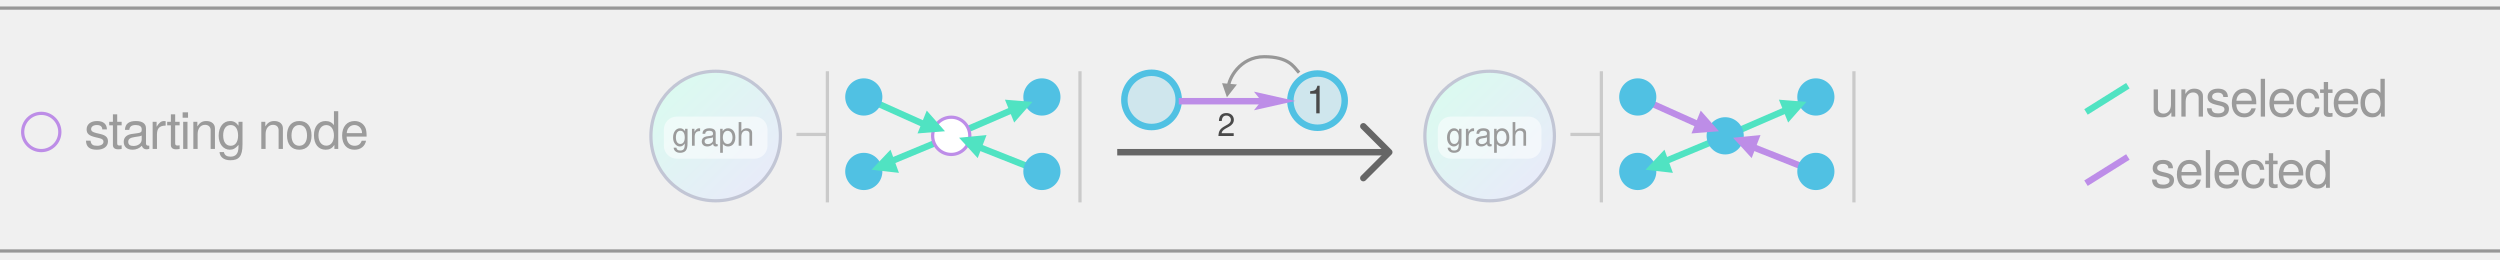
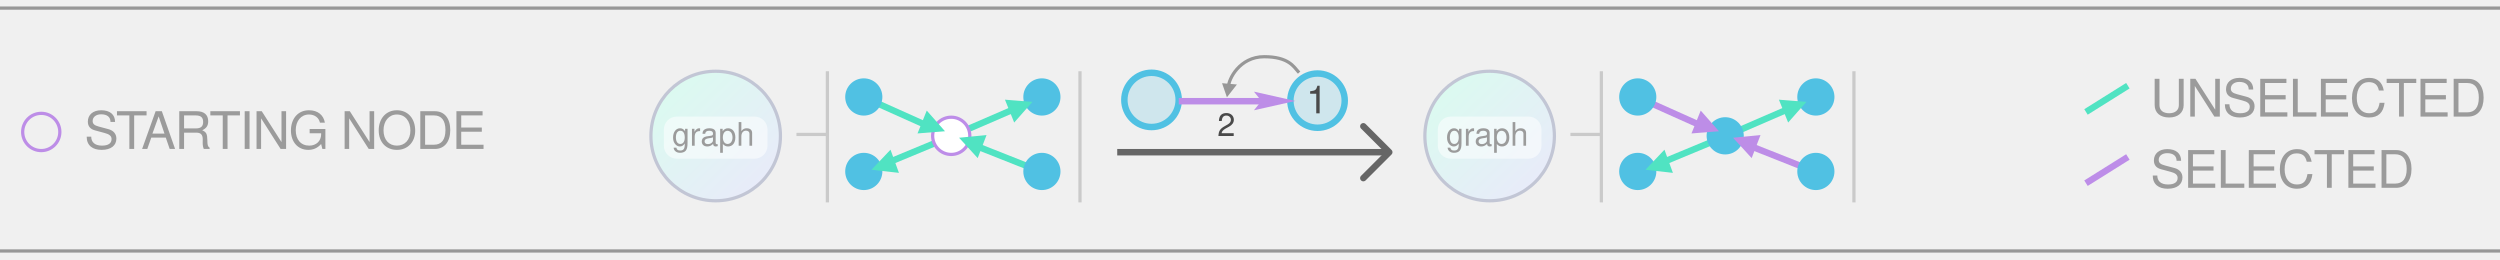
<svg xmlns="http://www.w3.org/2000/svg" xmlns:xlink="http://www.w3.org/1999/xlink" width="772px" height="80px" viewBox="0 0 772 80" version="1.1">
  <defs>
    <rect id="path-1" x="-6" y="2" width="784" height="76" />
    <mask id="mask-2" maskContentUnits="userSpaceOnUse" maskUnits="objectBoundingBox" x="0" y="0" width="784" height="76" fill="white">
      <use xlink:href="#path-1" />
    </mask>
    <linearGradient x1="14.999%" y1="13.838%" x2="87.396%" y2="88.282%" id="linearGradient-3">
      <stop stop-color="#DBFAF0" offset="0%" />
      <stop stop-color="#E8EBF9" offset="97.322%" />
      <stop stop-color="#E8EAF9" offset="100%" />
    </linearGradient>
  </defs>
  <g id="Graph-Functions---traversals" stroke="none" stroke-width="1" fill="none" fill-rule="evenodd">
    <use id="Rectangle" stroke="#979797" mask="url(#mask-2)" stroke-width="2" xlink:href="#path-1" />
    <g id="starting_node" transform="translate(7, 31)">
      <ellipse id="small_icon__node-copy-6" stroke="#BD8DE7" cx="5.739" cy="9.75" rx="5.739" ry="5.75" />
-       <text id="starting-node" font-family="HelveticaNeue, Helvetica Neue" font-size="16" font-weight="normal" letter-spacing="-0.417" fill="#9B9B9B">
-         <tspan x="19" y="15">starting node</tspan>
+       <text id="STARTING-NODE" font-family="HelveticaNeue, Helvetica Neue" font-size="16" font-weight="normal" letter-spacing="-0.417" fill="#9B9B9B">
+         <tspan x="19" y="15">STARTING NODE</tspan>
      </text>
    </g>
    <g id="selected_unselected_edges" transform="translate(645, 21)">
-       <text id="unselected" font-family="HelveticaNeue, Helvetica Neue" font-size="16" font-weight="normal" letter-spacing="-0.417" fill="#9B9B9B">
-         <tspan x="19" y="15">unselected</tspan>
+       <text id="UNSELECTED" font-family="HelveticaNeue, Helvetica Neue" font-size="16" font-weight="normal" letter-spacing="-0.417" fill="#9B9B9B">
+         <tspan x="19" y="15">UNSELECTED</tspan>
      </text>
-       <text id="selected" font-family="HelveticaNeue, Helvetica Neue" font-size="16" font-weight="normal" letter-spacing="-0.417" fill="#9B9B9B">
-         <tspan x="19" y="37">selected</tspan>
+       <text id="SELECTED" font-family="HelveticaNeue, Helvetica Neue" font-size="16" font-weight="normal" letter-spacing="-0.417" fill="#9B9B9B">
+         <tspan x="19" y="37">SELECTED</tspan>
      </text>
      <path d="M0,13.038 L11.237,6" id="small_icon_edge-copy-10" stroke="#50E3C2" stroke-width="2" stroke-linecap="square" />
      <path d="M0,35.038 L11.237,28" id="small_icon_edge-copy-31" stroke="#BD8DE8" stroke-width="2" stroke-linecap="square" />
    </g>
    <g id="trav_in_edge" transform="translate(201, 17)">
      <g id="invert_selection" transform="translate(144, 20)" stroke="#666666">
        <g id="Wireframe-Line-01">
          <g>
            <polyline id="arrowhead" stroke-width="2" stroke-linecap="round" stroke-linejoin="round" points="76 2 84 10 76 18" />
            <path d="M83,10 L0,10" id="Line" stroke-width="2" />
          </g>
        </g>
      </g>
      <g id="Group" transform="translate(60, 7)">
        <path d="M32.77,18.146 L6,6.152" id="Line" stroke="#50E3C2" stroke-width="2" stroke-linecap="square" />
        <path d="M60.899,29.173 L32.812,18.051" id="Line-Copy-15" stroke="#50E3C2" stroke-width="2" stroke-linecap="square" />
        <path d="M60.894,18.081 L32.767,5.916" id="Line-Copy-13" stroke="#50E3C2" stroke-width="2" stroke-linecap="square" transform="translate(46.83072, 11.99836) scale(-1, 1) translate(-46.83072, -11.99836) " />
        <path d="M32.809,29.195 L6,18.078" id="Line-Copy-14" stroke="#50E3C2" stroke-width="2" stroke-linecap="square" transform="translate(19.40474, 23.63638) scale(-1, 1) translate(-19.40474, -23.63638) " />
        <ellipse id="small_icon__node-copy-25" fill="#50C1E3" cx="60.739" cy="5.943" rx="5.739" ry="5.75" />
        <ellipse id="small_icon__node-copy-40" fill="#50C1E3" cx="5.739" cy="28.943" rx="5.739" ry="5.75" />
        <ellipse id="small_icon__node-copy-39" fill="#50C1E3" cx="60.739" cy="28.943" rx="5.739" ry="5.75" />
        <ellipse id="small_icon__node-copy-13" fill="#50C1E3" cx="5.739" cy="5.943" rx="5.739" ry="5.75" />
        <ellipse id="small_icon__node-copy-31" stroke="#BD8DE8" fill="#FFFFFF" cx="32.739" cy="17.943" rx="5.739" ry="5.75" />
        <polygon id="Triangle-67-Copy-3" stroke="#50E3C2" stroke-linecap="square" fill="#50E3C2" transform="translate(12, 27) scale(1, -1) rotate(-70) translate(-12, -27) " points="12 24 15 30 9 30" />
        <polygon id="Triangle-67-Copy" stroke="#50E3C2" stroke-linecap="square" fill="#50E3C2" transform="translate(54, 9) scale(-1, 1) rotate(-68) translate(-54, -9) " points="54 6 57 12 51 12" />
        <polygon id="Triangle-67-Copy-5" stroke="#50E3C2" stroke-linecap="square" fill="#50E3C2" transform="translate(39.0115, 20.0115) rotate(-69) translate(-39.0115, -20.0115) " points="39.011 17.011 42.011 23.011 36.011 23.011" />
        <polygon id="Triangle-67-Copy-4" stroke="#50E3C2" stroke-linecap="square" fill="#50E3C2" transform="translate(27, 14.9885) scale(-1, -1) rotate(-68) translate(-27, -14.9885) " points="27 11.989 30 17.989 24 17.989" />
      </g>
      <g id="graph-object" transform="translate(0, 5)">
        <ellipse id="graph-shape" stroke="#C2C6D5" stroke-width="1" fill="url(#linearGradient-3)" fill-rule="evenodd" cx="20" cy="20" rx="20" ry="20" />
        <rect id="graph-text-box" fill-opacity="0.528" fill="#FFFFFF" fill-rule="evenodd" x="4" y="14" width="32" height="13" rx="4" />
        <text id="graph-text" font-family="Helvetica-Light, Helvetica" font-size="10" font-weight="300" fill="#9B9B9B">
          <tspan x="6.5" y="23">graph</tspan>
        </text>
      </g>
      <path d="M54.5,5.5 L54.5,45" id="Line" stroke="#CACACA" stroke-linecap="square" />
      <path d="M132.5,5.5 L132.5,45" id="Line-Copy" stroke="#CACACA" stroke-linecap="square" />
      <path d="M54.266,24.512 L45.445,24.512" id="Line" stroke="#CACACA" stroke-linecap="square" />
      <g id="Group" transform="translate(299, 7)">
        <path d="M32.77,18.146 L6,6.152" id="Line" stroke="#BD8DE7" stroke-width="2" stroke-linecap="square" />
        <path d="M60.899,29.173 L32.812,18.051" id="Line-Copy-15" stroke="#BD8DE7" stroke-width="2" stroke-linecap="square" />
        <path d="M60.894,18.081 L32.767,5.916" id="Line-Copy-13" stroke="#50E3C2" stroke-width="2" stroke-linecap="square" transform="translate(46.83072, 11.99836) scale(-1, 1) translate(-46.83072, -11.99836) " />
        <path d="M32.809,29.195 L6,18.078" id="Line-Copy-14" stroke="#50E3C2" stroke-width="2" stroke-linecap="square" transform="translate(19.40474, 23.63638) scale(-1, 1) translate(-19.40474, -23.63638) " />
        <ellipse id="small_icon__node-copy-25" fill="#50C1E3" cx="60.739" cy="5.943" rx="5.739" ry="5.75" />
        <ellipse id="small_icon__node-copy-40" fill="#50C1E3" cx="5.739" cy="28.943" rx="5.739" ry="5.75" />
        <ellipse id="small_icon__node-copy-39" fill="#50C1E3" cx="60.739" cy="28.943" rx="5.739" ry="5.75" />
        <ellipse id="small_icon__node-copy-13" fill="#50C1E3" cx="5.739" cy="5.943" rx="5.739" ry="5.75" />
        <ellipse id="small_icon__node-copy-31" fill="#50C1E3" cx="32.739" cy="17.943" rx="5.739" ry="5.75" />
        <polygon id="Triangle-67-Copy-3" stroke="#50E3C2" stroke-linecap="square" fill="#50E3C2" transform="translate(12, 27) scale(1, -1) rotate(-70) translate(-12, -27) " points="12 24 15 30 9 30" />
        <polygon id="Triangle-67-Copy" stroke="#50E3C2" stroke-linecap="square" fill="#50E3C2" transform="translate(54, 9) scale(-1, 1) rotate(-68) translate(-54, -9) " points="54 6 57 12 51 12" />
        <polygon id="Triangle-67-Copy-5" stroke="#BD8DE7" stroke-linecap="square" fill="#BD8DE7" transform="translate(39.0115, 20.0115) rotate(-69) translate(-39.0115, -20.0115) " points="39.011 17.011 42.011 23.011 36.011 23.011" />
        <polygon id="Triangle-67-Copy-4" stroke="#BD8DE7" stroke-linecap="square" fill="#BD8DE7" transform="translate(27, 14.9885) scale(-1, -1) rotate(-68) translate(-27, -14.9885) " points="27 11.989 30 17.989 24 17.989" />
      </g>
      <g id="graph-object" transform="translate(239, 5)">
        <ellipse id="graph-shape" stroke="#C2C6D5" stroke-width="1" fill="url(#linearGradient-3)" fill-rule="evenodd" cx="20" cy="20" rx="20" ry="20" />
        <rect id="graph-text-box" fill-opacity="0.528" fill="#FFFFFF" fill-rule="evenodd" x="4" y="14" width="32" height="13" rx="4" />
        <text id="graph-text" font-family="Helvetica-Light, Helvetica" font-size="10" font-weight="300" fill="#9B9B9B">
          <tspan x="6.5" y="23">graph</tspan>
        </text>
      </g>
      <path d="M293.5,5.5 L293.5,45" id="Line" stroke="#CACACA" stroke-linecap="square" />
      <path d="M371.5,5.5 L371.5,45" id="Line-Copy" stroke="#CACACA" stroke-linecap="square" />
      <path d="M293.266,24.512 L284.445,24.512" id="Line" stroke="#CACACA" stroke-linecap="square" />
      <g id="Arrow-05" transform="translate(146, 0)">
        <path d="M8.593,22.226 C13.228,22.226 16.986,18.476 16.986,13.849 C16.986,9.222 13.228,5.472 8.593,5.472 C3.957,5.472 0.199,9.222 0.199,13.849 C0.199,18.476 3.957,22.226 8.593,22.226 Z" id="Oval-158" stroke="#50C1E3" stroke-width="2" fill-opacity="0.204" fill="#50C1E3" />
        <path d="M59.861,22.453 C64.497,22.453 68.255,18.702 68.255,14.075 C68.255,9.449 64.497,5.698 59.861,5.698 C55.225,5.698 51.468,9.449 51.468,14.075 C51.468,18.702 55.225,22.453 59.861,22.453 Z" id="Oval-158-Copy" stroke="#50C1E3" stroke-width="2" fill-opacity="0.204" fill="#50C1E3" />
        <g id="Group-3" transform="translate(17, 11)">
          <path d="M0,3.25 L27,3.25" id="Stroke-05" stroke="#BD8DE7" stroke-width="2" />
          <polyline id="Arrow-head-05" fill="#BD8DE7" points="23.222 6.05 25.513 3.175 23.222 0.3 36 3.175 23.222 6.05" />
        </g>
        <g id="Group-4" transform="translate(42, 6.5) scale(-1, 1) translate(-42, -6.5) translate(30, 0)" stroke="#979797">
          <path d="M0.171,5.054 C1.453,3.661 3.076,0.513 10.629,0.513 C18.182,0.513 21.705,7.463 21.671,9.995" id="Line" stroke-linecap="square" />
          <polygon id="Triangle-1" fill="#979797" transform="translate(21.94204, 10.0048) rotate(52) translate(-21.94204, -10.0048) " points="21.942 8.781 23.53 11.229 20.354 11.229" />
        </g>
      </g>
      <text id="1" font-family="HelveticaNeue, Helvetica Neue" font-size="12" font-weight="normal" letter-spacing="-0.365" fill="#4A4A4A">
        <tspan x="202.346" y="18">1</tspan>
      </text>
      <text id="2" font-family="HelveticaNeue, Helvetica Neue" font-size="10" font-weight="normal" letter-spacing="-0.365" fill="#4A4A4A">
        <tspan x="174.902" y="25">2</tspan>
      </text>
    </g>
  </g>
</svg>
